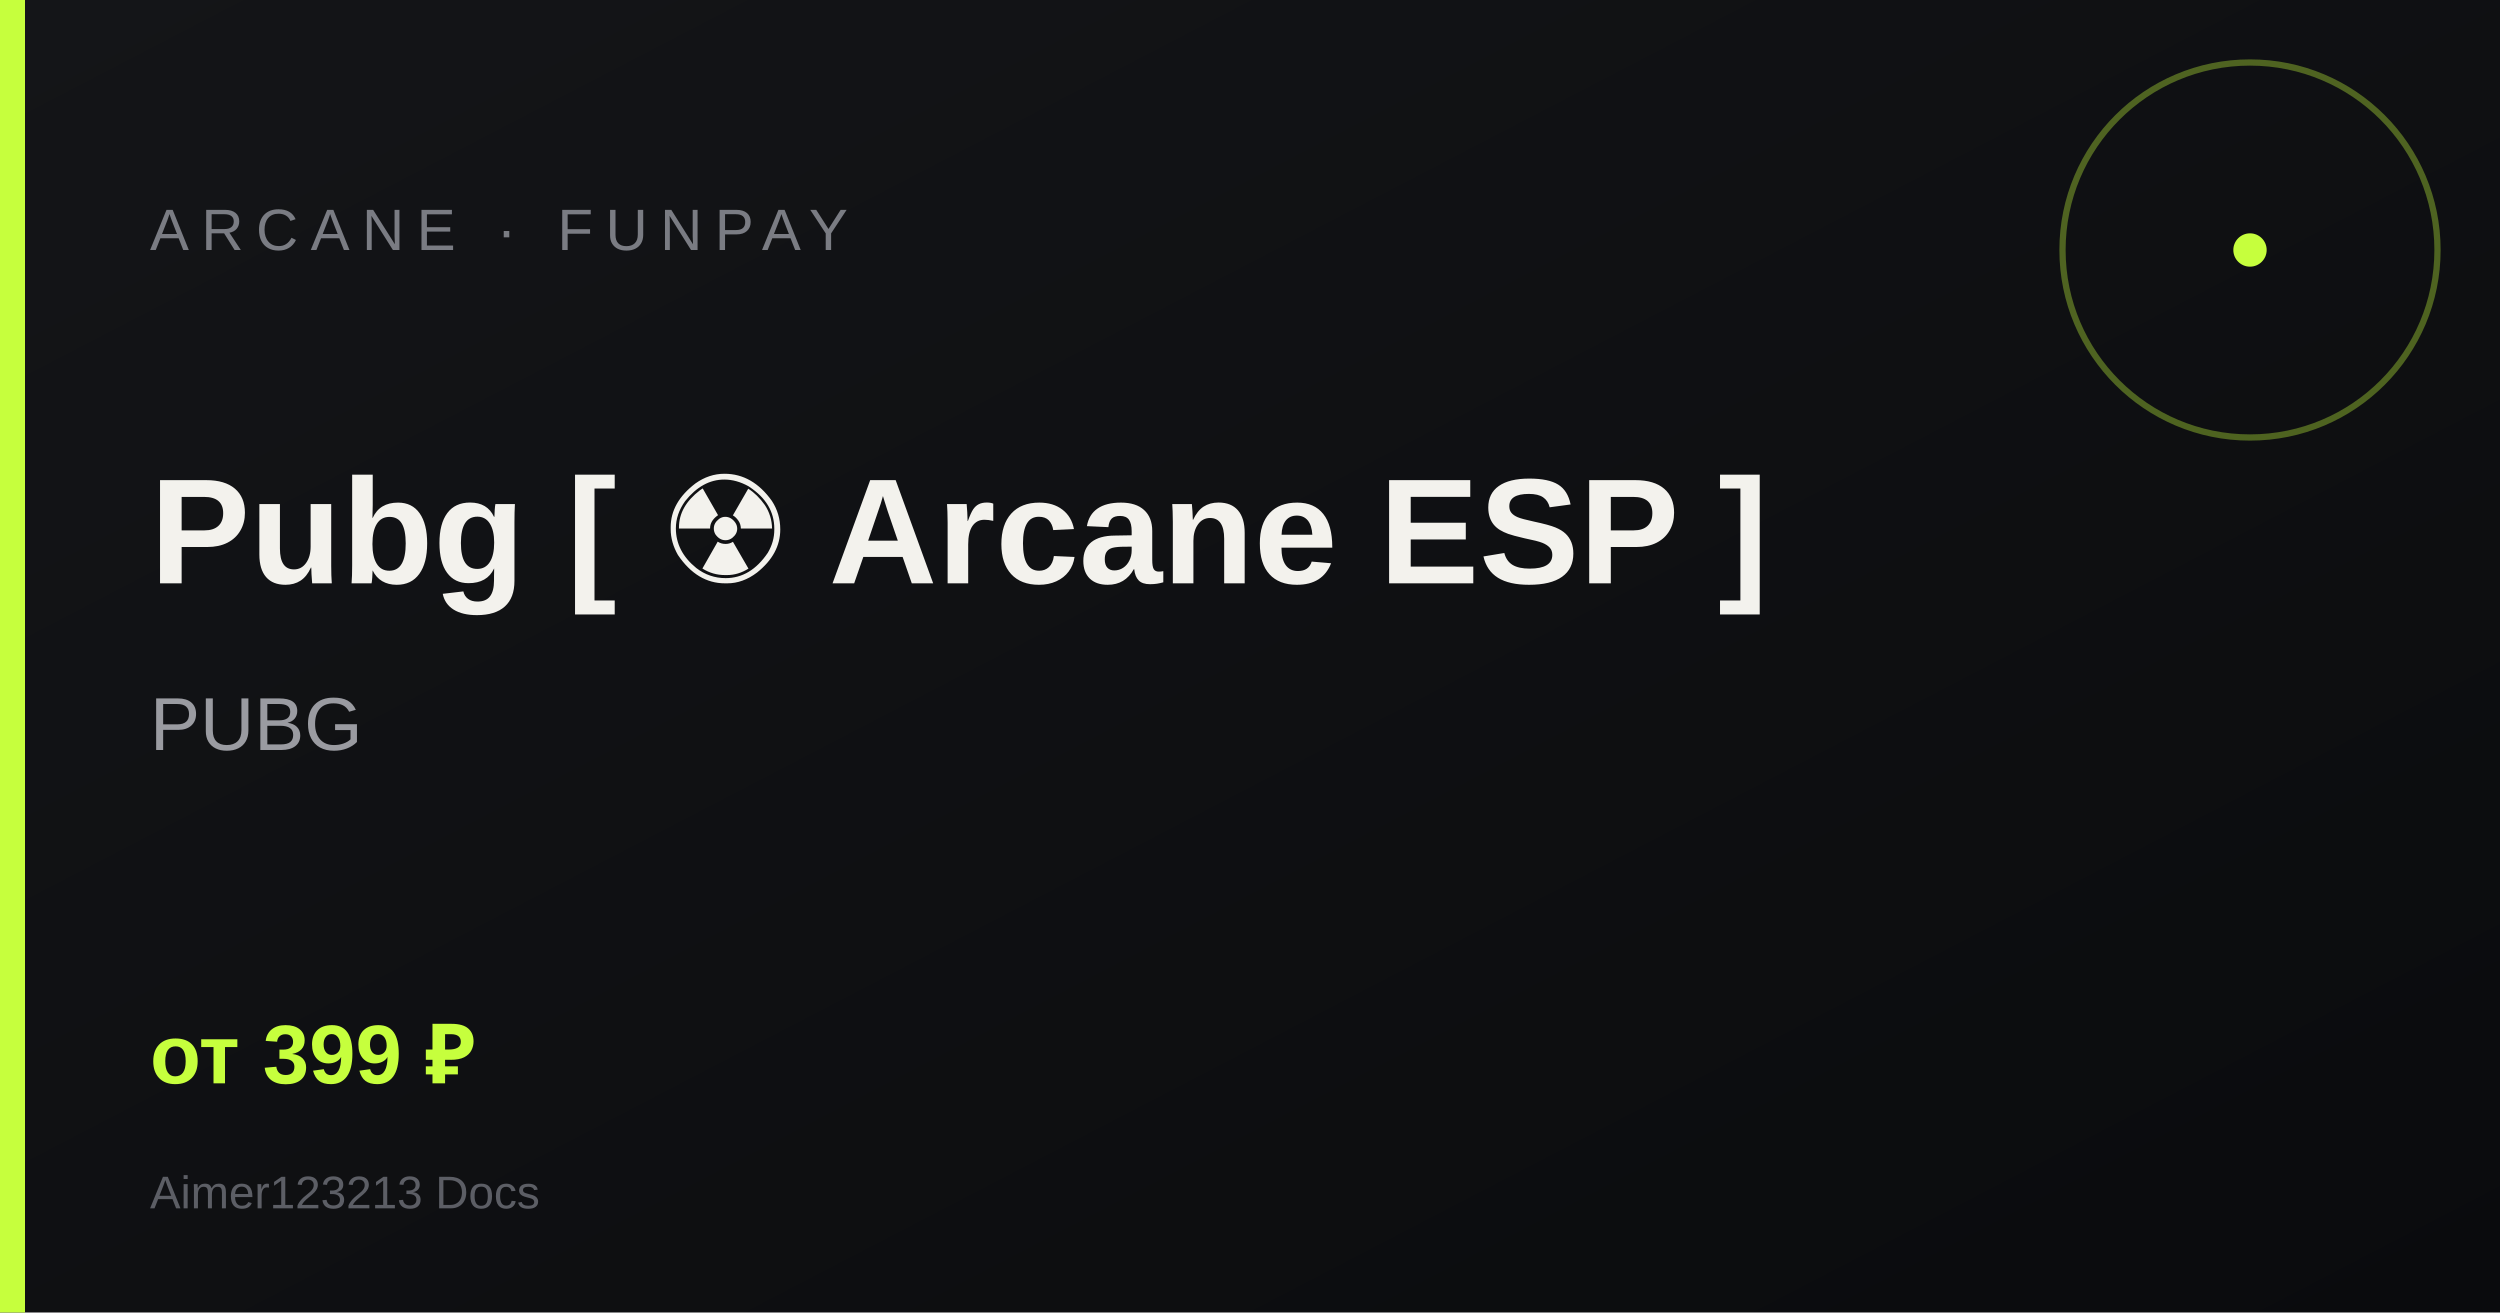
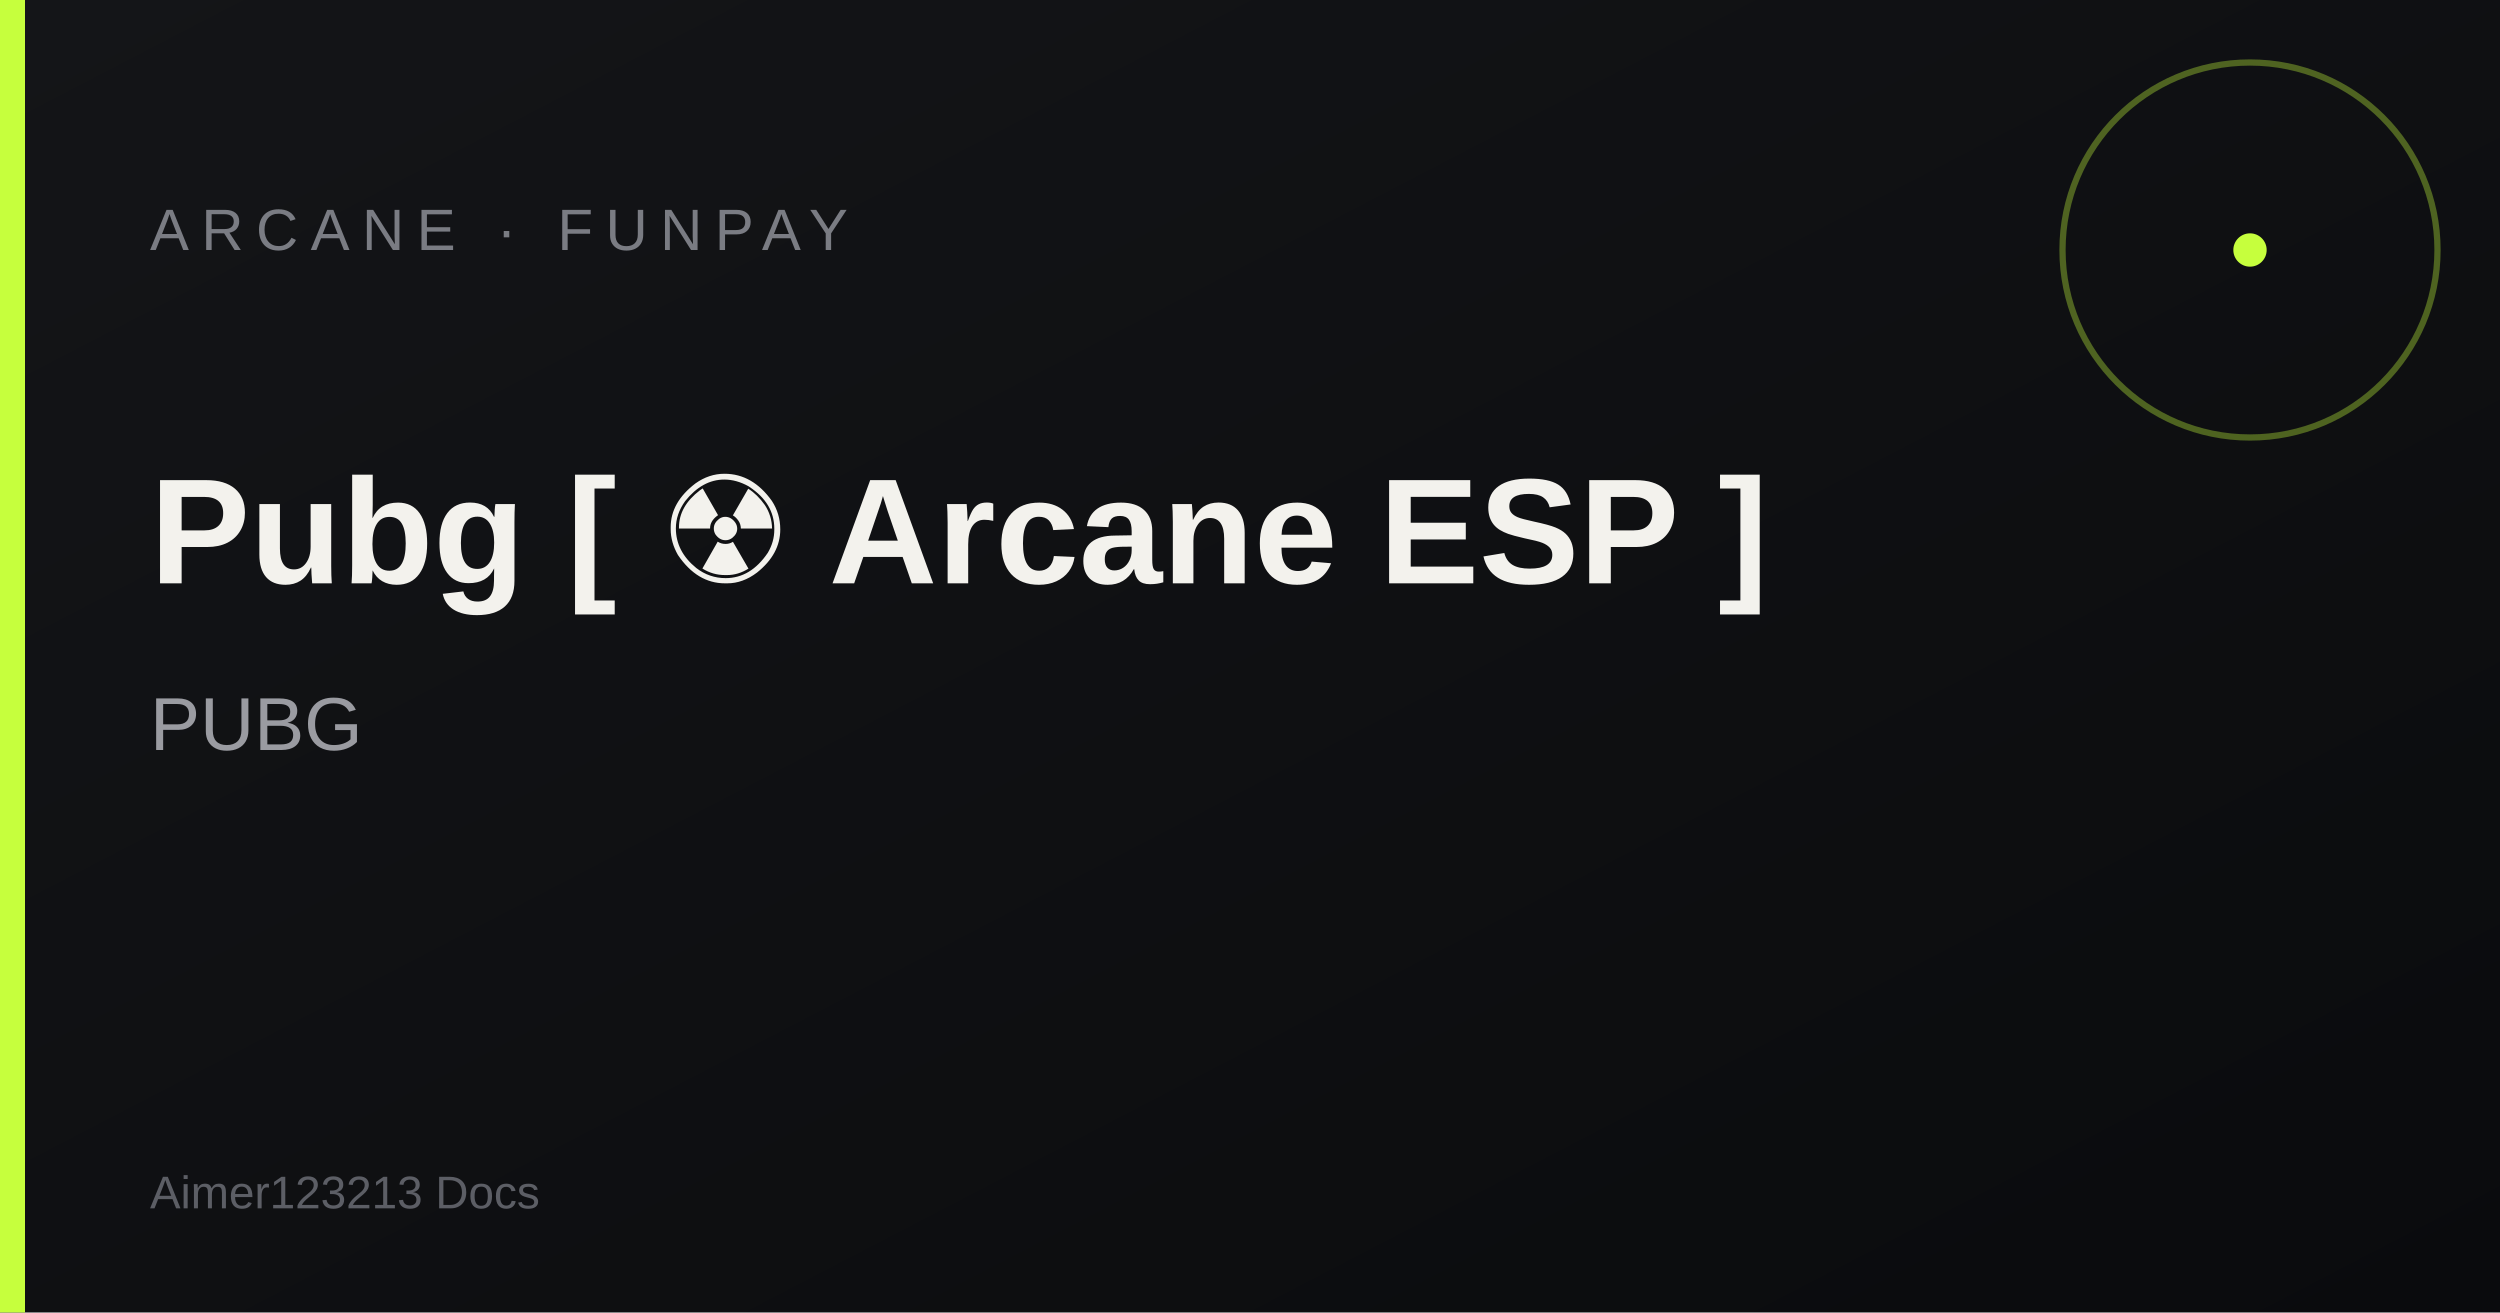
<svg xmlns="http://www.w3.org/2000/svg" width="1200" height="630" viewBox="0 0 1200 630">
  <defs>
    <linearGradient id="g" x1="0" y1="0" x2="1" y2="1">
      <stop offset="0%" stop-color="#141518" />
      <stop offset="100%" stop-color="#0a0b0d" />
    </linearGradient>
  </defs>
  <rect width="1200" height="630" fill="url(#g)" />
  <rect x="0" y="0" width="12" height="630" fill="#c6ff3d" />
  <circle cx="1080" cy="120" r="90" fill="none" stroke="#c6ff3d" stroke-width="3" opacity=".35" />
  <circle cx="1080" cy="120" r="8" fill="#c6ff3d" />
  <text x="72" y="120" fill="#7a7c83" font-family="Arial, sans-serif" font-size="28" letter-spacing="6">ARCANE · FUNPAY</text>
  <text x="72" y="280" fill="#f3f2ed" font-family="Arial, sans-serif" font-size="72" font-weight="700">Pubg [ ☢ Arcane ESP ]</text>
  <text x="72" y="360" fill="#9a9ba1" font-family="Arial, sans-serif" font-size="36">PUBG</text>
-   <text x="72" y="520" fill="#c6ff3d" font-family="Arial, sans-serif" font-size="40" font-weight="700">от 399 ₽</text>
+   <text x="72" y="520" fill="#c6ff3d" font-family="Arial, sans-serif" font-size="40" font-weight="700" />
  <text x="72" y="580" fill="#5c5e65" font-family="Arial, sans-serif" font-size="22">Aimer123213 Docs</text>
</svg>
